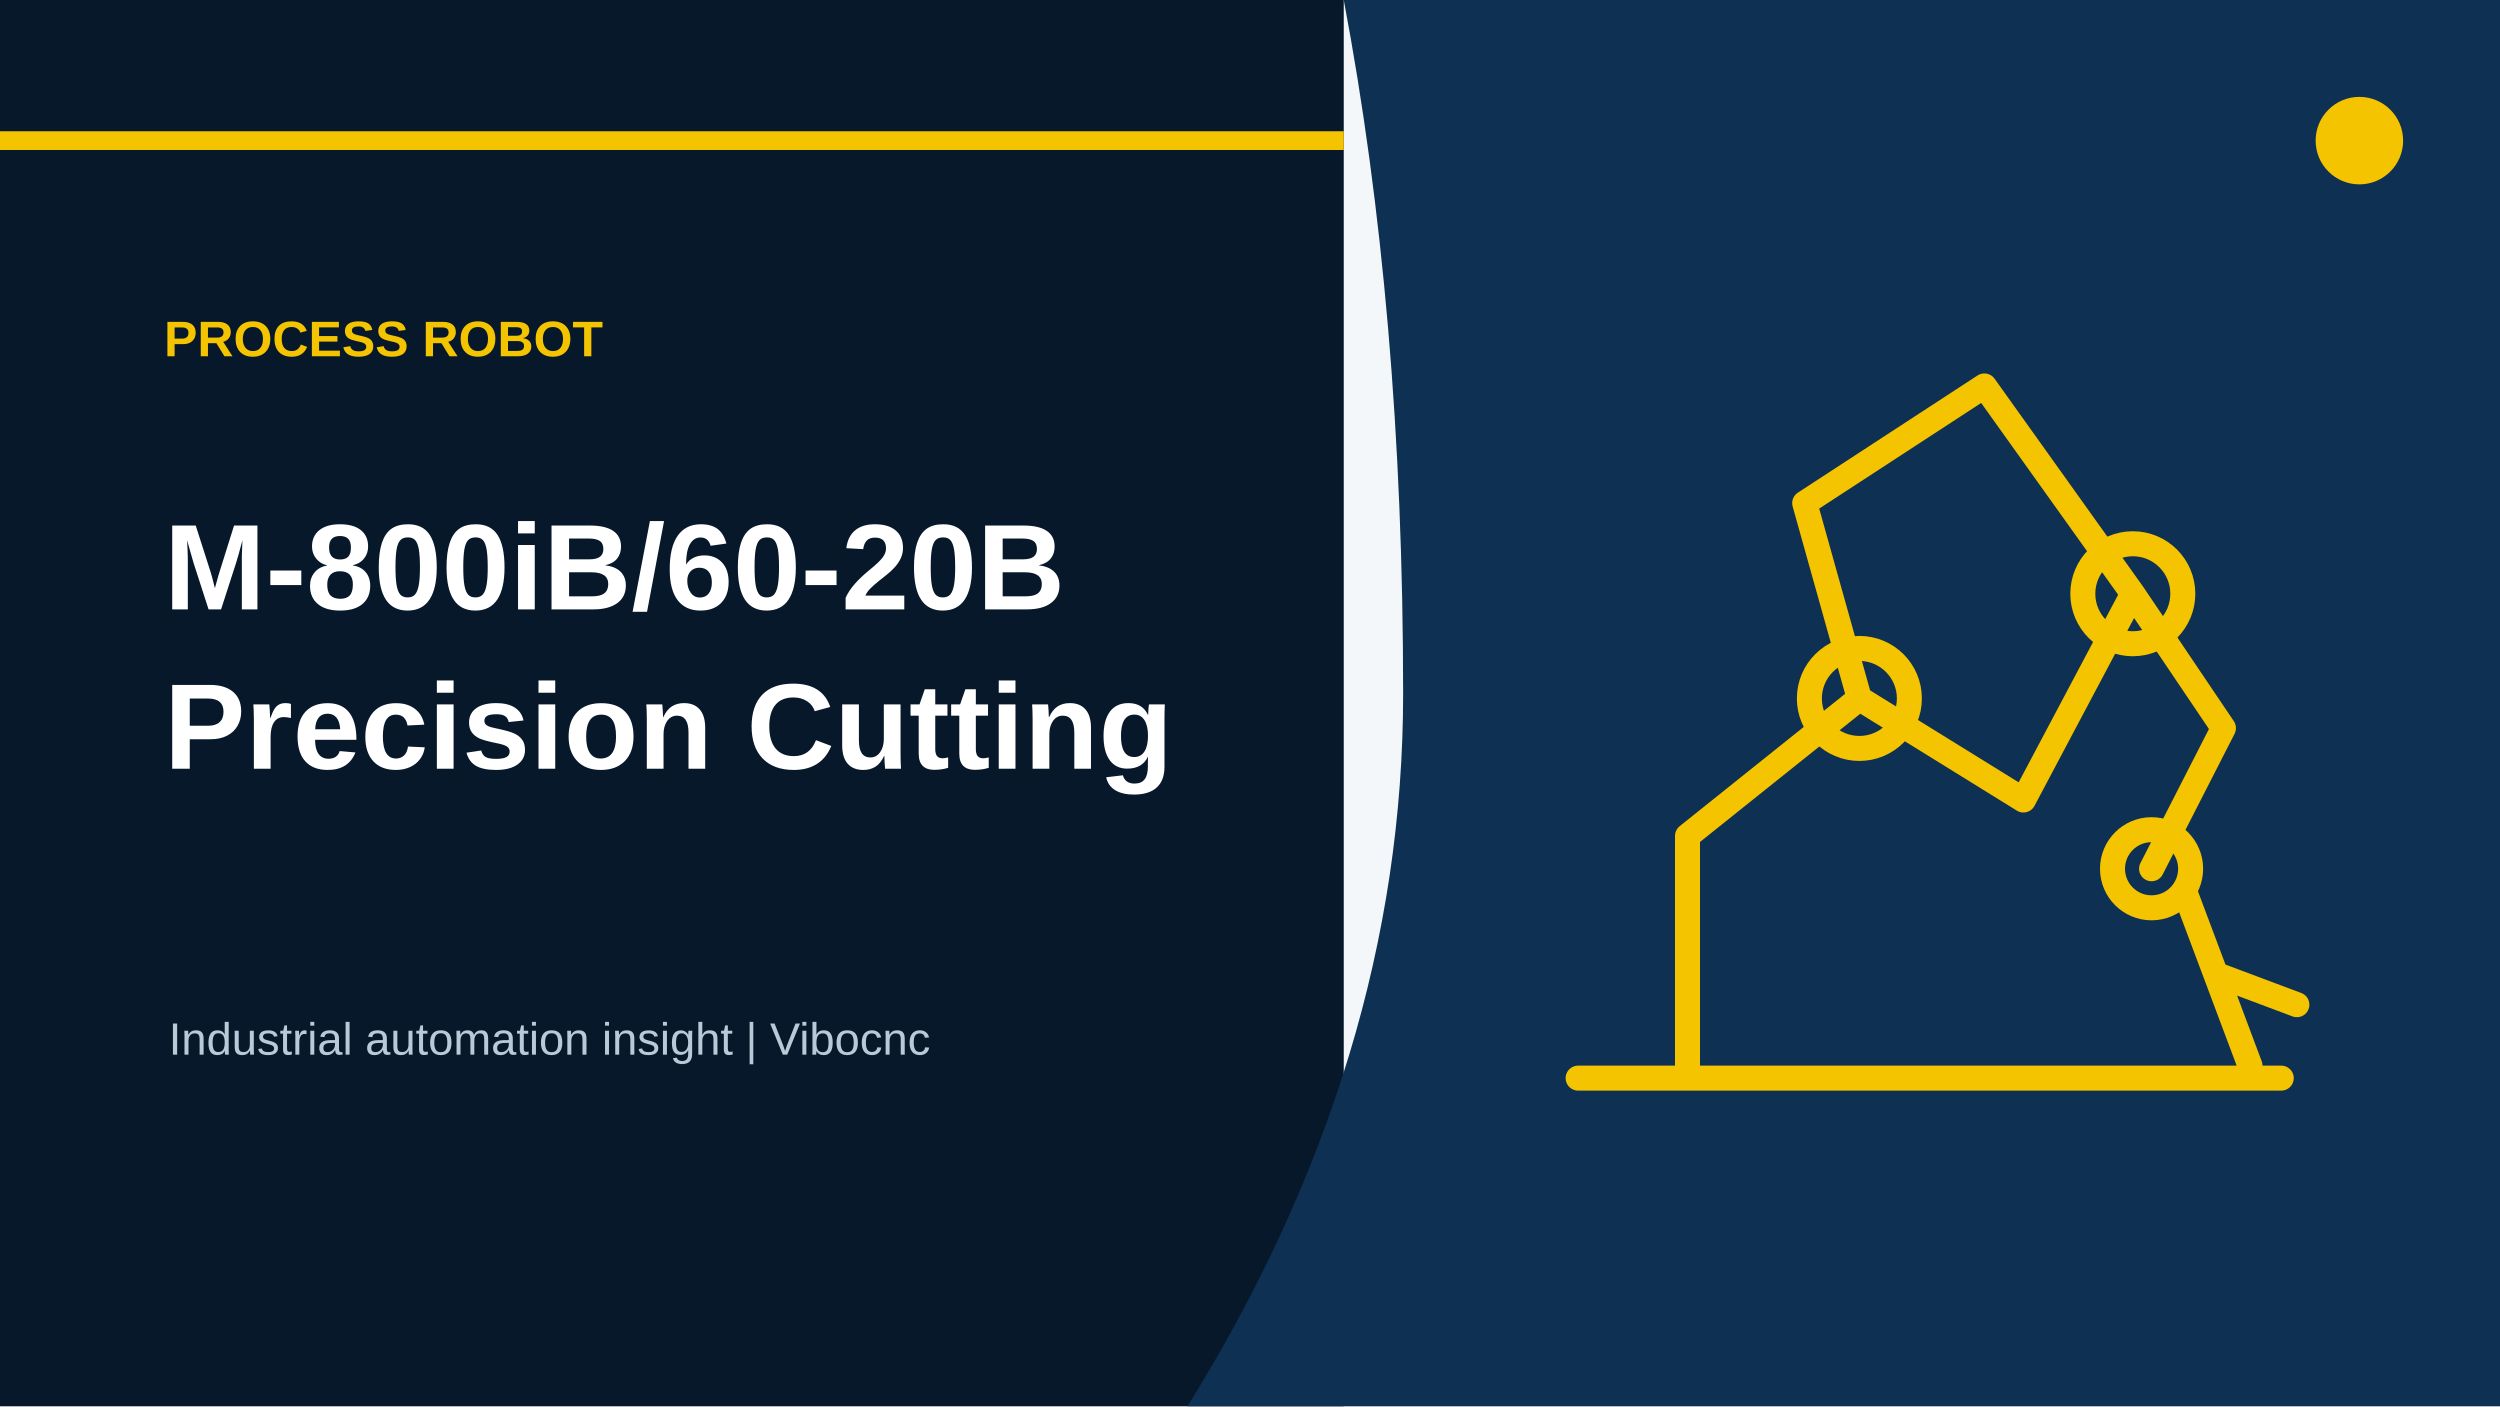
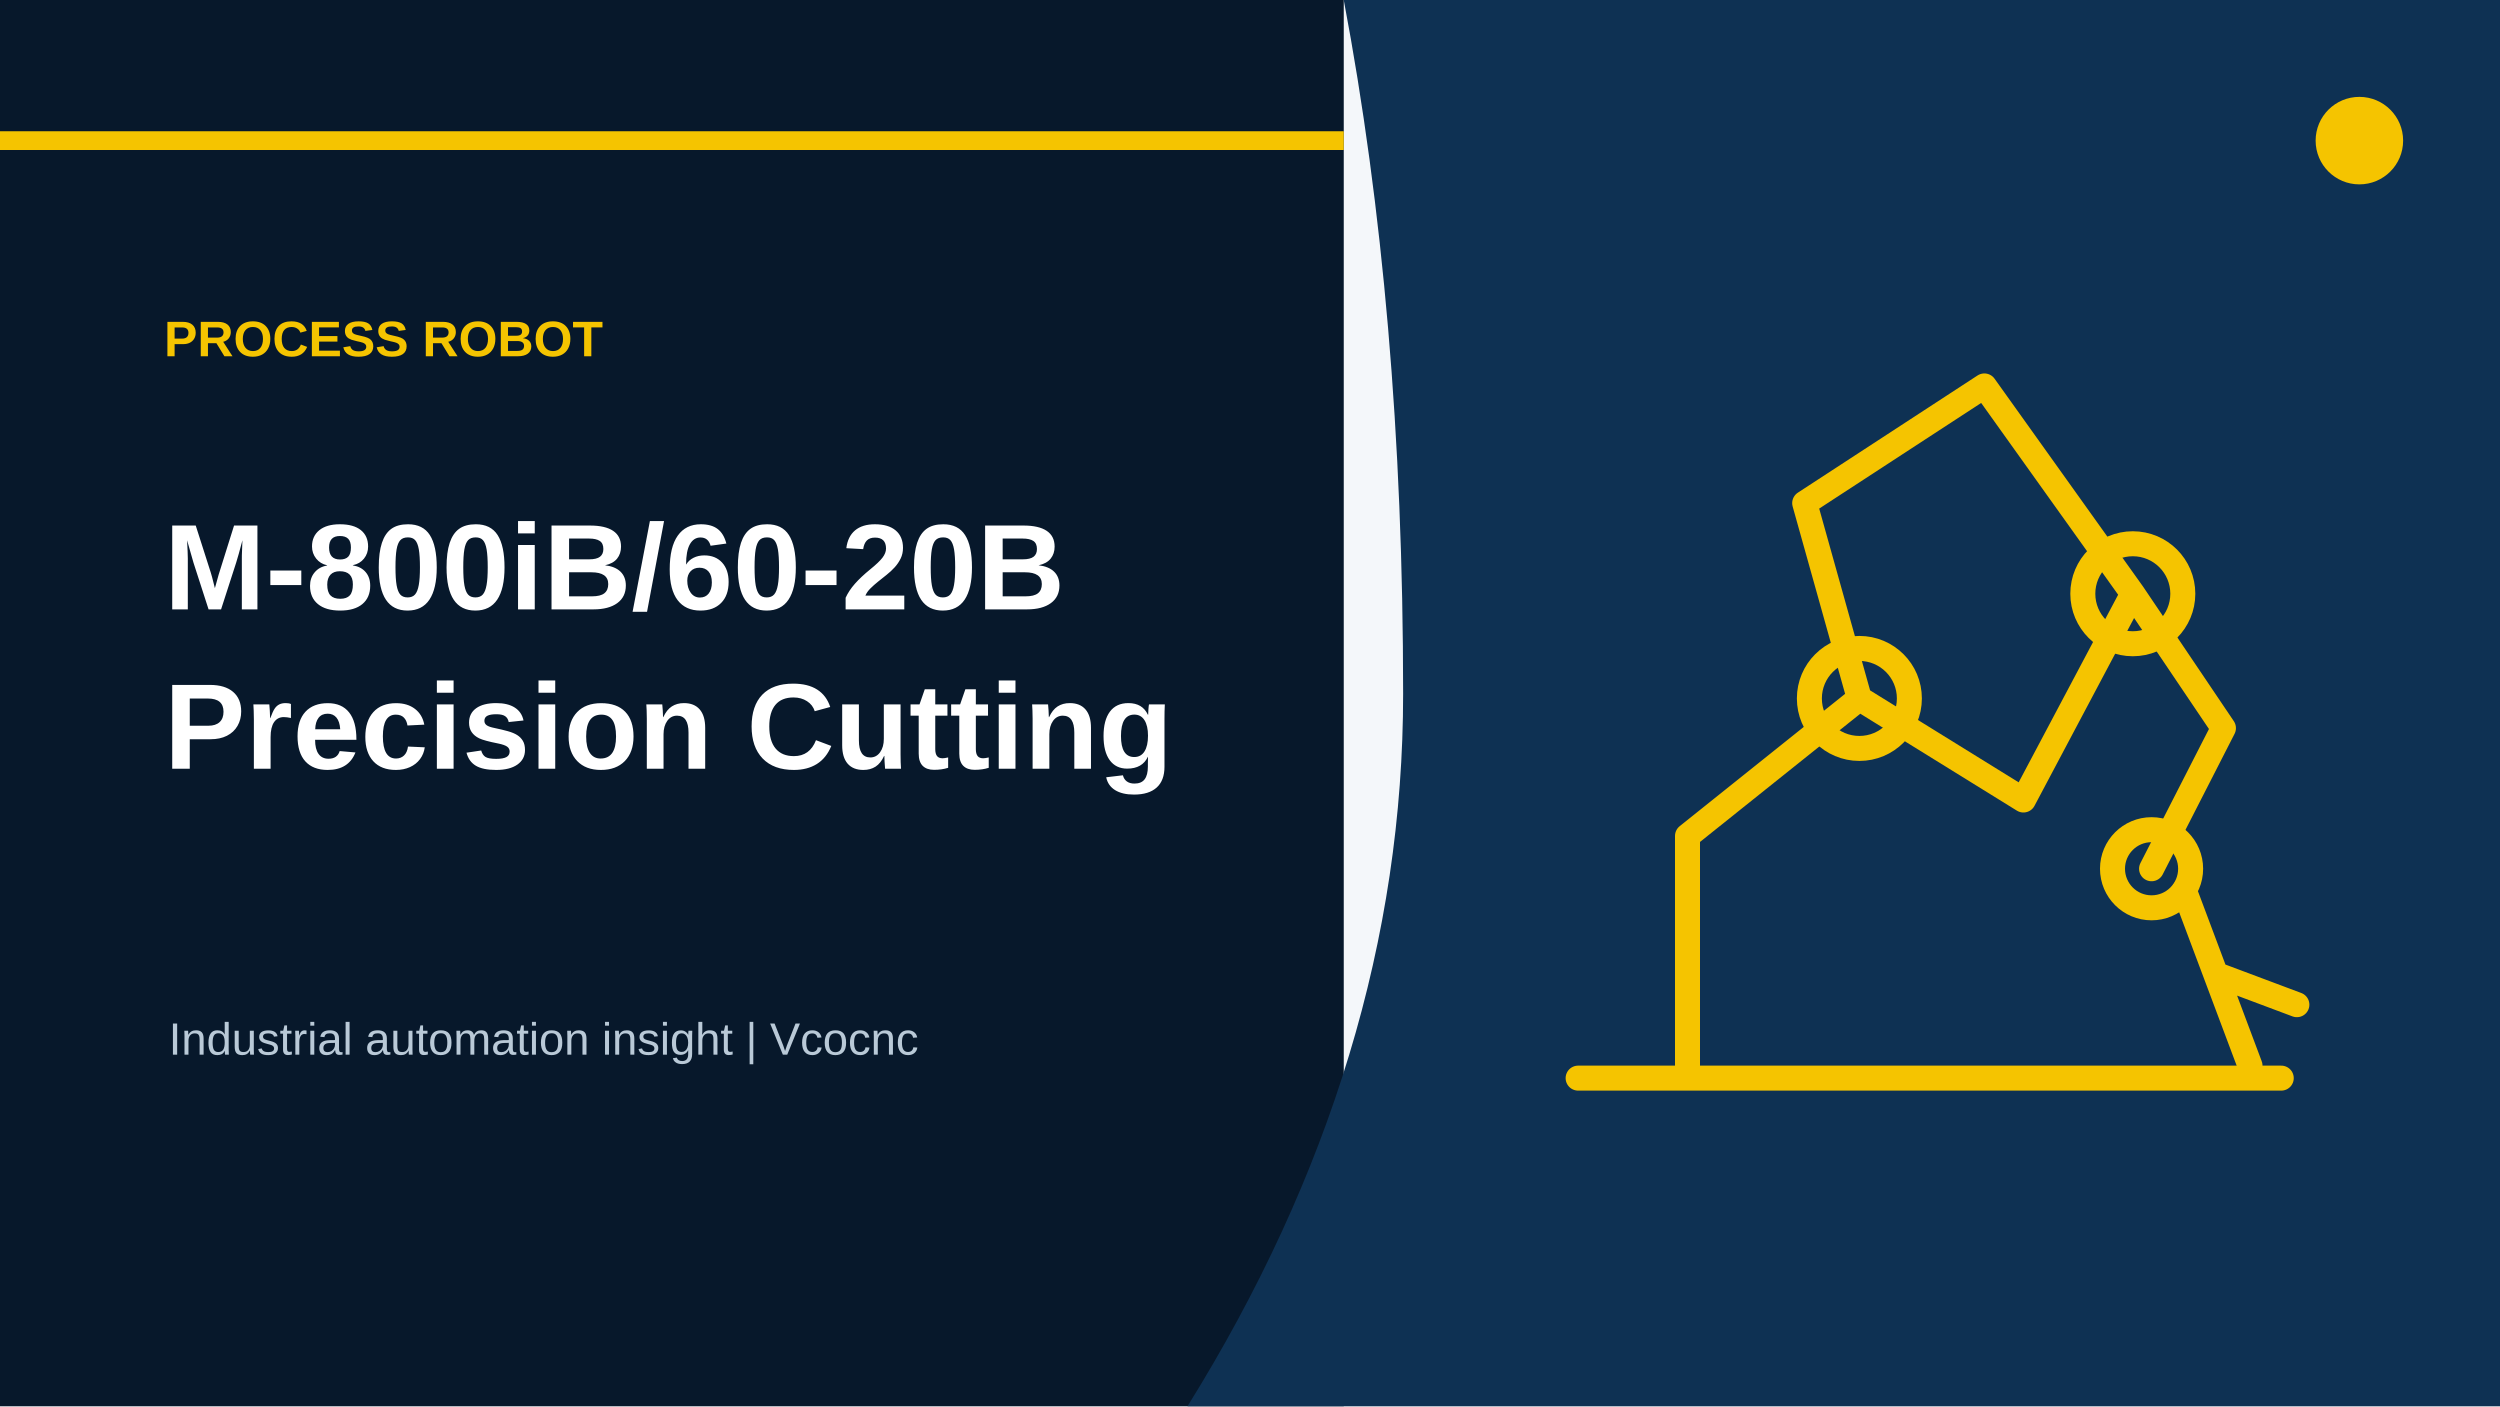
<svg xmlns="http://www.w3.org/2000/svg" width="1600" height="900" viewBox="0 0 1600 900" role="img" aria-labelledby="title description">
  <rect width="1600" height="900" fill="#f4f7fa" />
  <rect x="0" y="0" width="860" height="900" fill="#07182b" />
  <path d="M860 0h740v900H760c92-148 138-300 138-456C898 280 885 132 860 0z" fill="#0e3153" />
  <path d="M0 90h860" stroke="#f5c400" stroke-width="12" />
  <text x="105" y="228" fill="#f5c400" font-family="Arial, Helvetica, sans-serif" font-size="32" font-weight="700">PROCESS ROBOT</text>
  <text x="105" y="390" fill="#ffffff" font-family="Arial, Helvetica, sans-serif" font-size="78" font-weight="700">M-800iB/60-20B</text>
  <text x="105" y="492" fill="#ffffff" font-family="Arial, Helvetica, sans-serif" font-size="78" font-weight="700">Precision Cutting</text>
-   <text x="108" y="675" fill="#b9c9d7" font-family="Arial, Helvetica, sans-serif" font-size="29">Industrial automation insight | Vibocnc</text>
+   <text x="108" y="675" fill="#b9c9d7" font-family="Arial, Helvetica, sans-serif" font-size="29">Industrial automation insight | Vcocnc</text>
  <g fill="none" stroke="#f5c400" stroke-width="16" stroke-linecap="round" stroke-linejoin="round">
    <path d="M1010 690h450M1080 690V535l110-88 105 65 70-132M1190 447l-35-125 115-75 95 133M1365 380l58 86-46 90" />
    <circle cx="1190" cy="447" r="32" />
    <circle cx="1365" cy="380" r="32" />
    <circle cx="1377" cy="556" r="25" />
    <path d="M1398 570l42 112M1422 625l48 18" />
  </g>
  <circle cx="1510" cy="90" r="28" fill="#f5c400" />
</svg>
